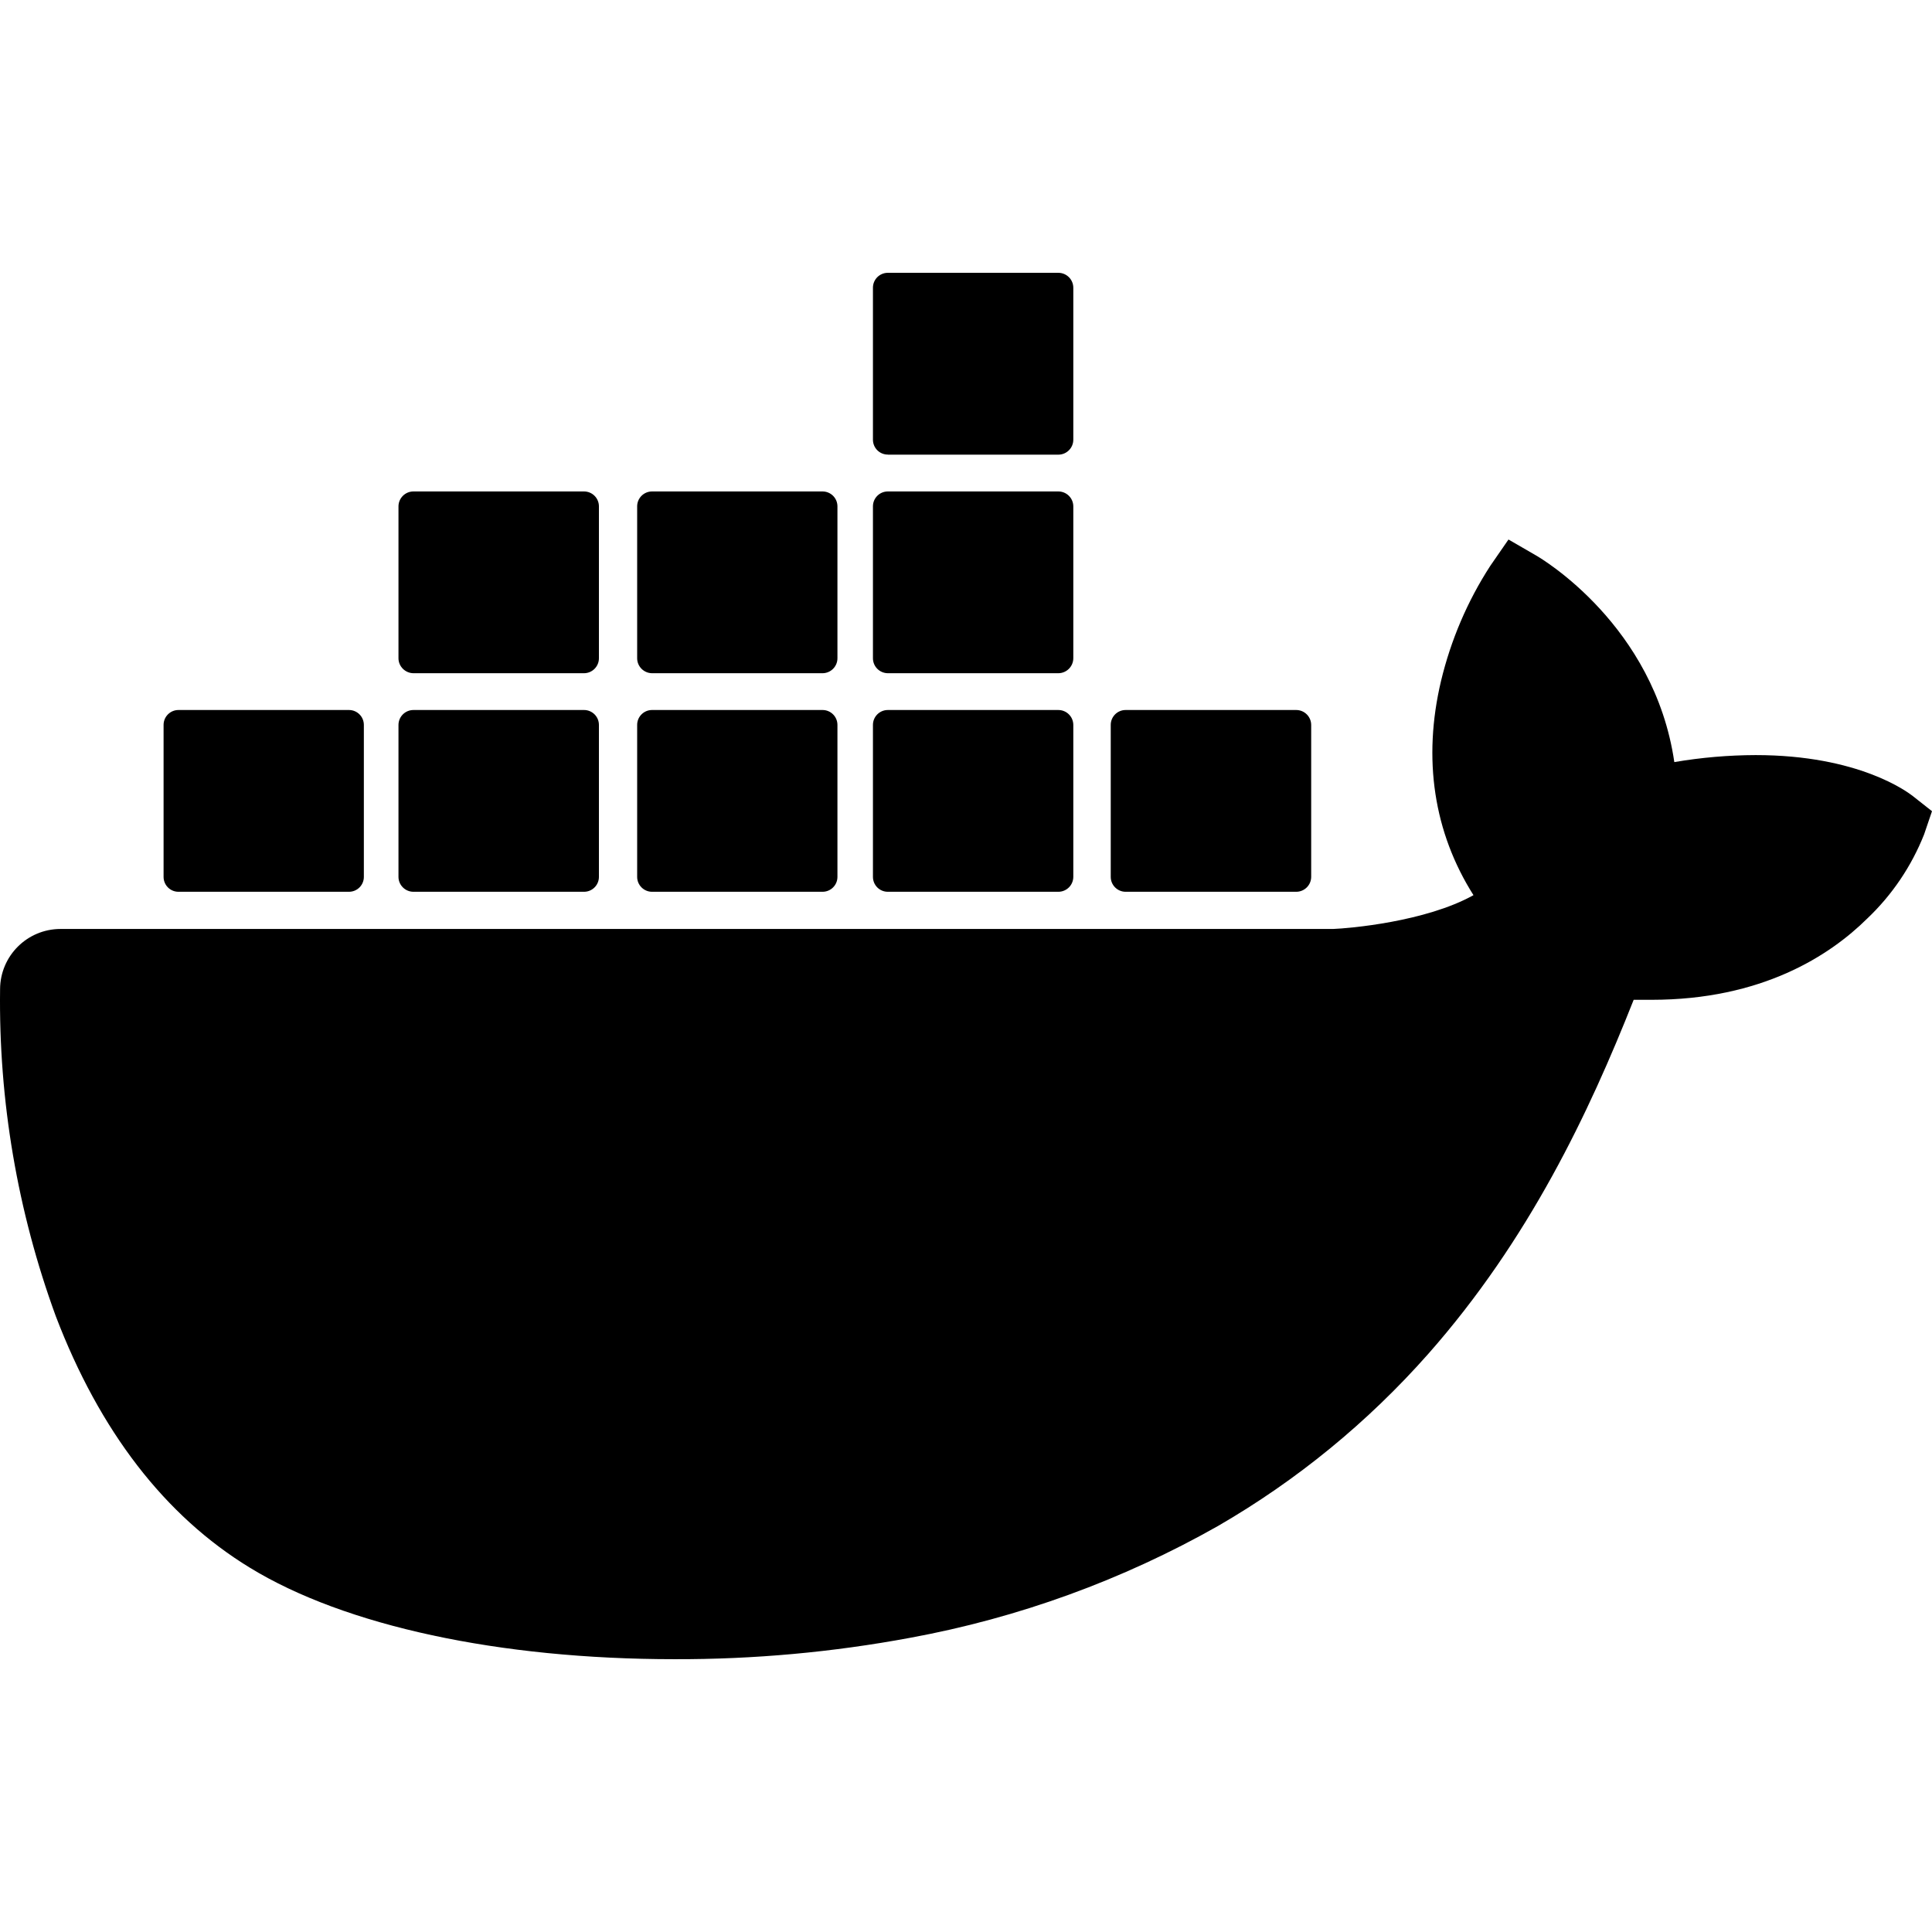
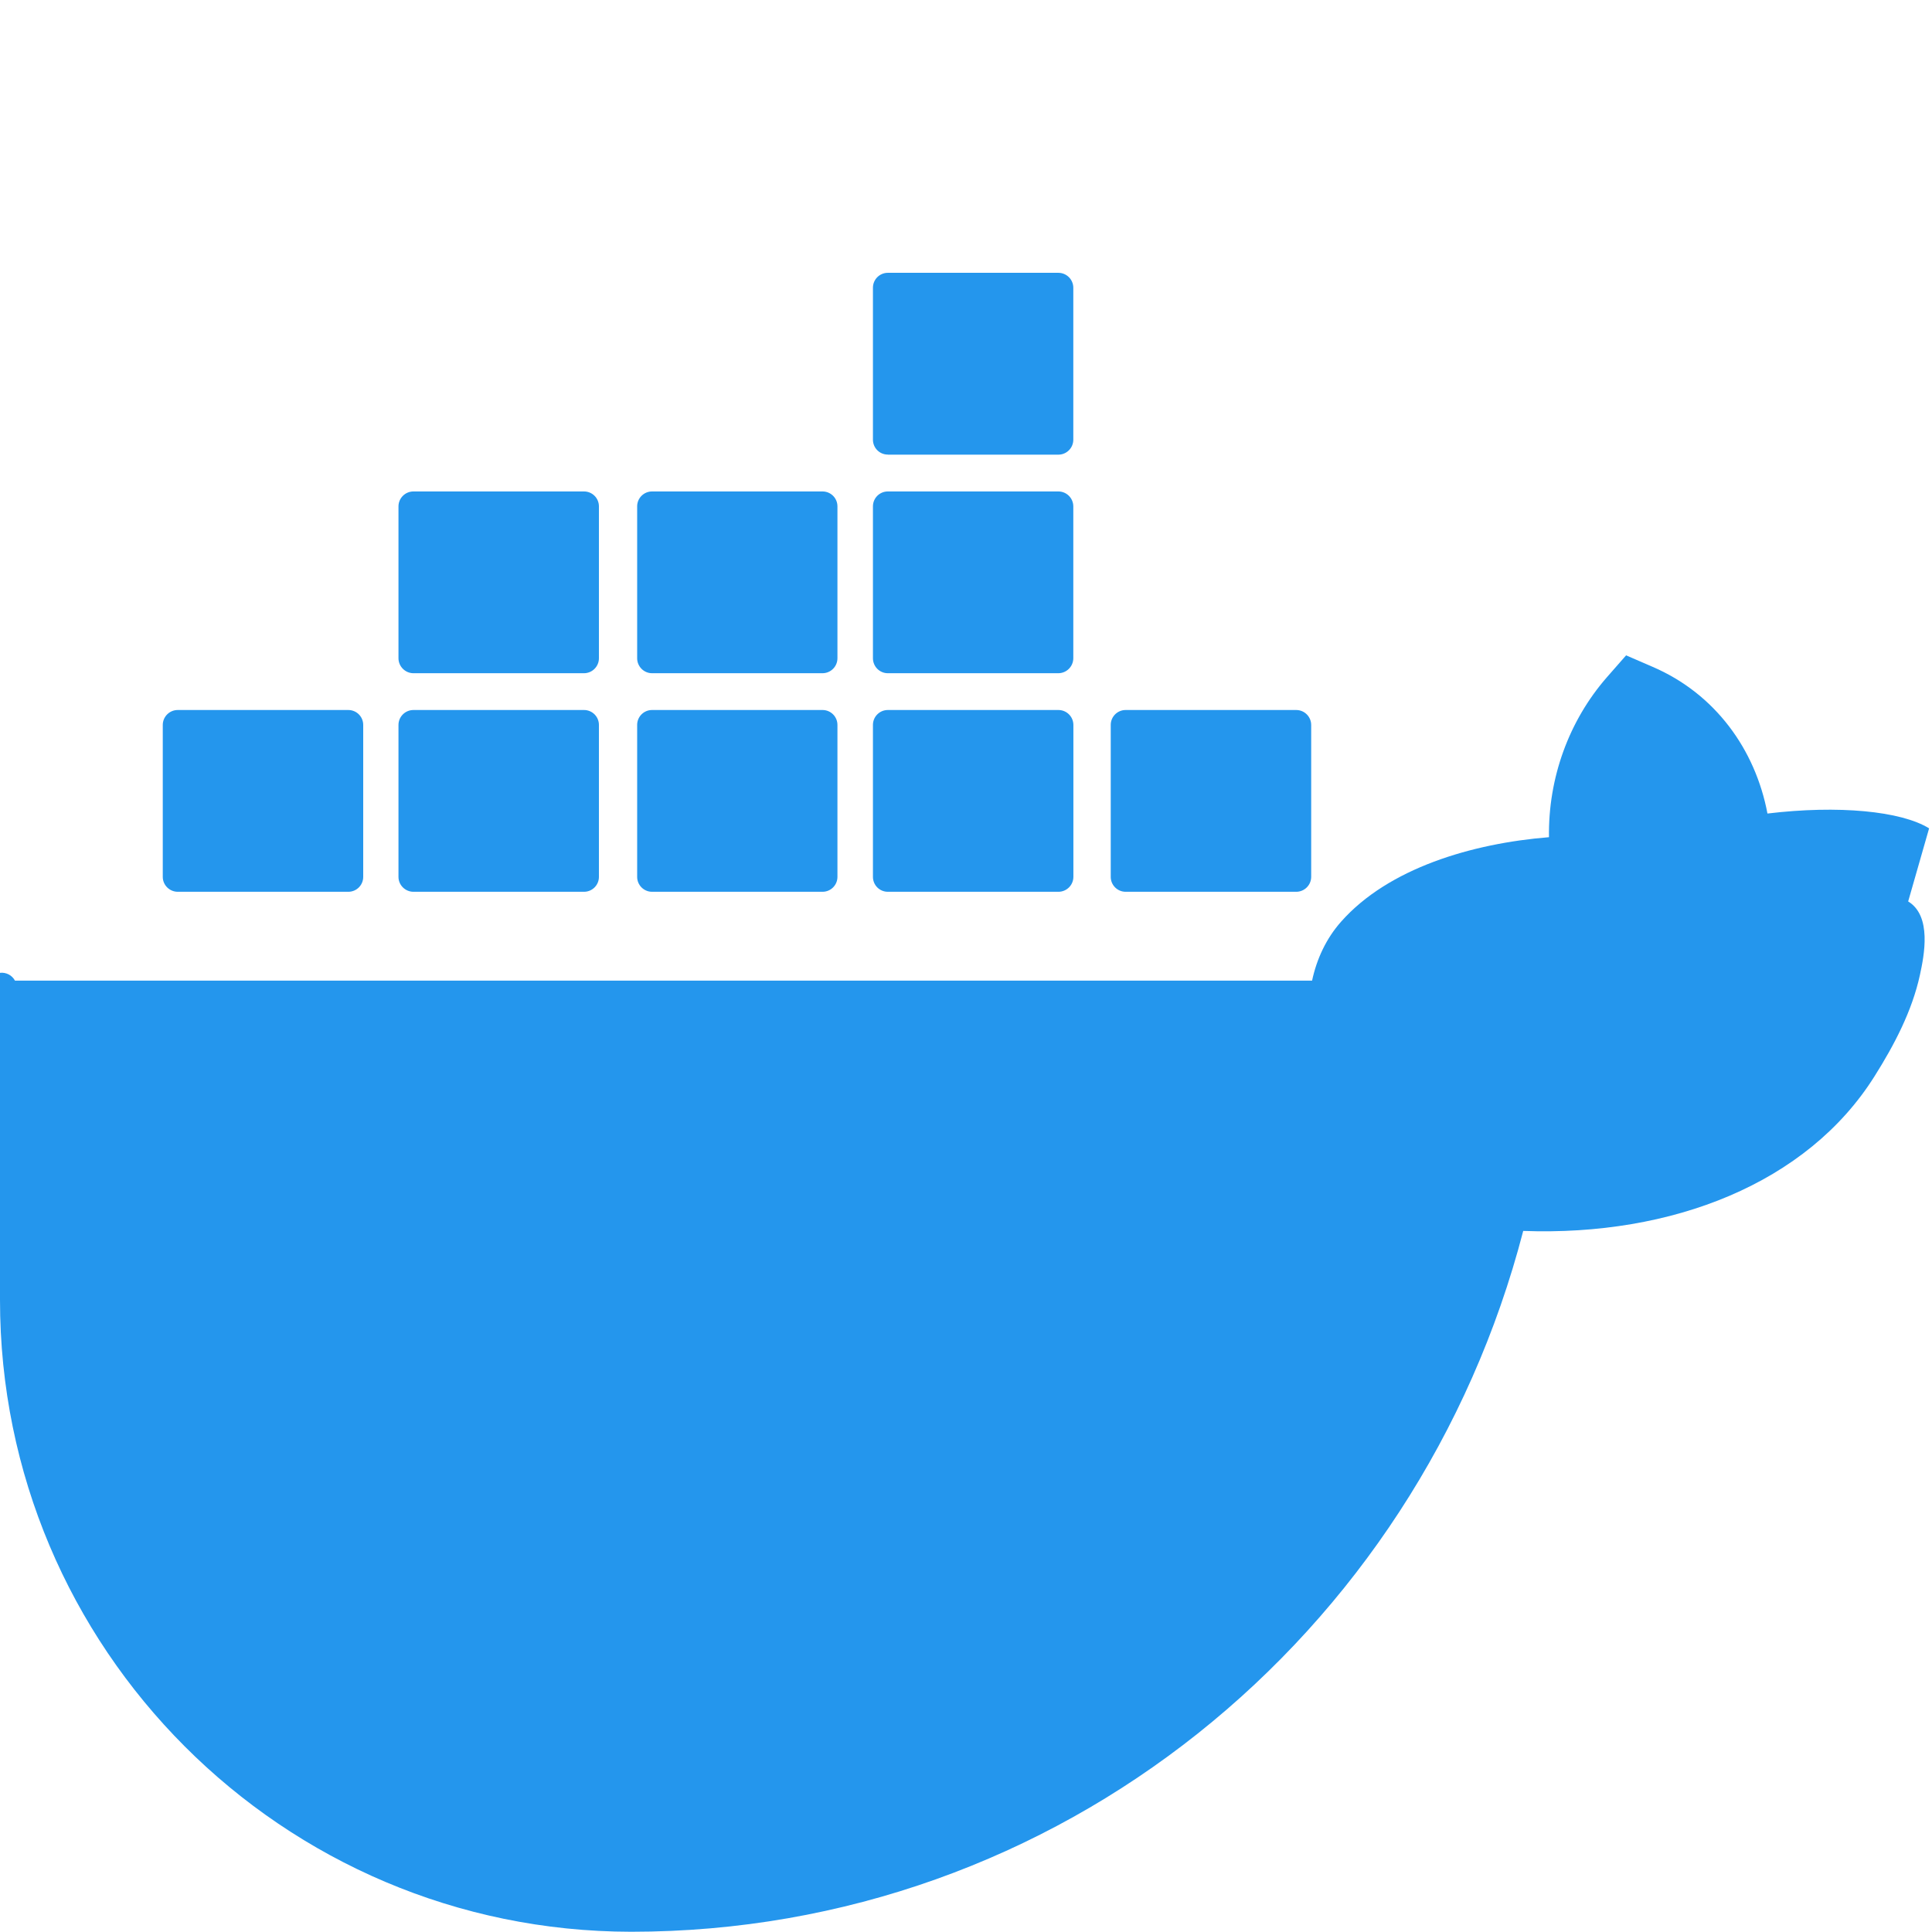
- <svg xmlns="http://www.w3.org/2000/svg" role="img" viewBox="0 0 24 24">
-   <path d="M13.983 11.078h2.119a.186.186 0 00.186-.185V9.006a.186.186 0 00-.186-.186h-2.119a.185.185 0 00-.185.185v1.888c0 .102.083.185.185.185m-2.954-5.43h2.118a.186.186 0 00.186-.186V3.574a.186.186 0 00-.186-.185h-2.118a.185.185 0 00-.185.185v1.888c0 .102.082.185.185.185m0 2.716h2.118a.187.187 0 00.186-.186V6.29a.186.186 0 00-.186-.185h-2.118a.185.185 0 00-.185.185v1.887c0 .102.082.185.185.186m-2.93 0h2.12a.186.186 0 00.184-.186V6.29a.185.185 0 00-.185-.185H8.1a.185.185 0 00-.185.185v1.887c0 .102.083.185.185.186m-2.964 0h2.119a.186.186 0 00.185-.186V6.29a.185.185 0 00-.185-.185H5.136a.186.186 0 00-.186.185v1.887c0 .102.084.185.186.186m5.893 2.715h2.118a.186.186 0 00.186-.185V9.006a.186.186 0 00-.186-.186h-2.118a.185.185 0 00-.185.185v1.888c0 .102.082.185.185.185m-2.93 0h2.12a.185.185 0 00.184-.185V9.006a.185.185 0 00-.184-.186h-2.12a.185.185 0 00-.184.185v1.888c0 .102.083.185.185.185m-2.964 0h2.119a.185.185 0 00.185-.185V9.006a.185.185 0 00-.184-.186h-2.12a.186.186 0 00-.186.186v1.887c0 .102.084.185.186.185m-2.92 0h2.12a.185.185 0 00.184-.185V9.006a.185.185 0 00-.184-.186h-2.12a.185.185 0 00-.184.185v1.888c0 .102.082.185.185.185M23.763 9.89c-.065-.051-.672-.51-1.954-.51-.338.001-.676.03-1.01.087-.248-1.7-1.653-2.53-1.716-2.566l-.344-.199-.226.327c-.284.438-.49.922-.612 1.43-.23.97-.09 1.882.403 2.661-.595.332-1.55.413-1.744.42H.751a.751.751 0 00-.75.748 11.376 11.376 0 00.692 4.062c.545 1.428 1.355 2.48 2.41 3.124 1.18.723 3.1 1.137 5.275 1.137.983.003 1.963-.086 2.93-.266a12.248 12.248 0 003.823-1.389c.98-.567 1.86-1.288 2.61-2.136 1.252-1.418 1.998-2.997 2.553-4.4h.221c1.372 0 2.215-.549 2.68-1.009.309-.293.55-.65.707-1.046l.098-.288Z" />
+ <svg xmlns="http://www.w3.org/2000/svg" viewBox="0 0 24 24" fill="#2496ED">
+   <path d="M13.983 11.078h2.119a.186.186 0 00.186-.185V9.006a.186.186 0 00-.186-.186h-2.119a.185.185 0 00-.185.185v1.888c0 .102.083.185.185.185m-2.954-5.43h2.118a.186.186 0 00.186-.186V3.574a.186.186 0 00-.186-.185h-2.118a.185.185 0 00-.185.185v1.888c0 .102.082.185.185.185m0 2.716h2.118a.187.187 0 00.186-.186V6.29a.186.186 0 00-.186-.185h-2.118a.185.185 0 00-.185.185v1.887c0 .102.082.186.185.186m-2.93 0h2.12a.186.186 0 00.184-.186V6.29a.185.185 0 00-.185-.185H8.1a.185.185 0 00-.185.185v1.887c0 .102.083.186.185.186m-2.964 0h2.119a.186.186 0 00.185-.186V6.29a.185.185 0 00-.185-.185H5.136a.186.186 0 00-.186.185v1.887c0 .102.084.186.186.186m5.893 2.715h2.119a.186.186 0 00.186-.185V9.006a.186.186 0 00-.186-.186h-2.119a.185.185 0 00-.185.185v1.888c0 .102.082.185.185.185m-2.93 0h2.12a.185.185 0 00.184-.185V9.006a.185.185 0 00-.184-.186H8.1a.185.185 0 00-.185.185v1.888c0 .102.083.185.185.185m-2.964 0h2.119a.185.185 0 00.185-.185V9.006a.185.185 0 00-.185-.186H5.136a.186.186 0 00-.186.185v1.888c0 .102.084.185.186.185m-2.928 0h2.119a.185.185 0 00.185-.185V9.006a.185.185 0 00-.185-.186H2.208a.186.186 0 00-.186.185v1.888c0 .102.084.185.186.185m21.756-.788c-.347-.215-1.127-.29-2.008-.184-.15-.794-.648-1.488-1.428-1.823l-.328-.142-.236.269c-.477.545-.733 1.258-.722 1.99-.958.077-1.996.386-2.583 1.05-.186.21-.303.465-.36.732H.186A.186.186 0 000 12.085v4.062a7.848 7.848 0 007.84 7.85c5.305 0 9.774-3.666 11.082-8.706 1.848.068 3.528-.59 4.364-1.921.246-.39.467-.812.564-1.259.053-.243.15-.733-.146-.913z" />
</svg>
